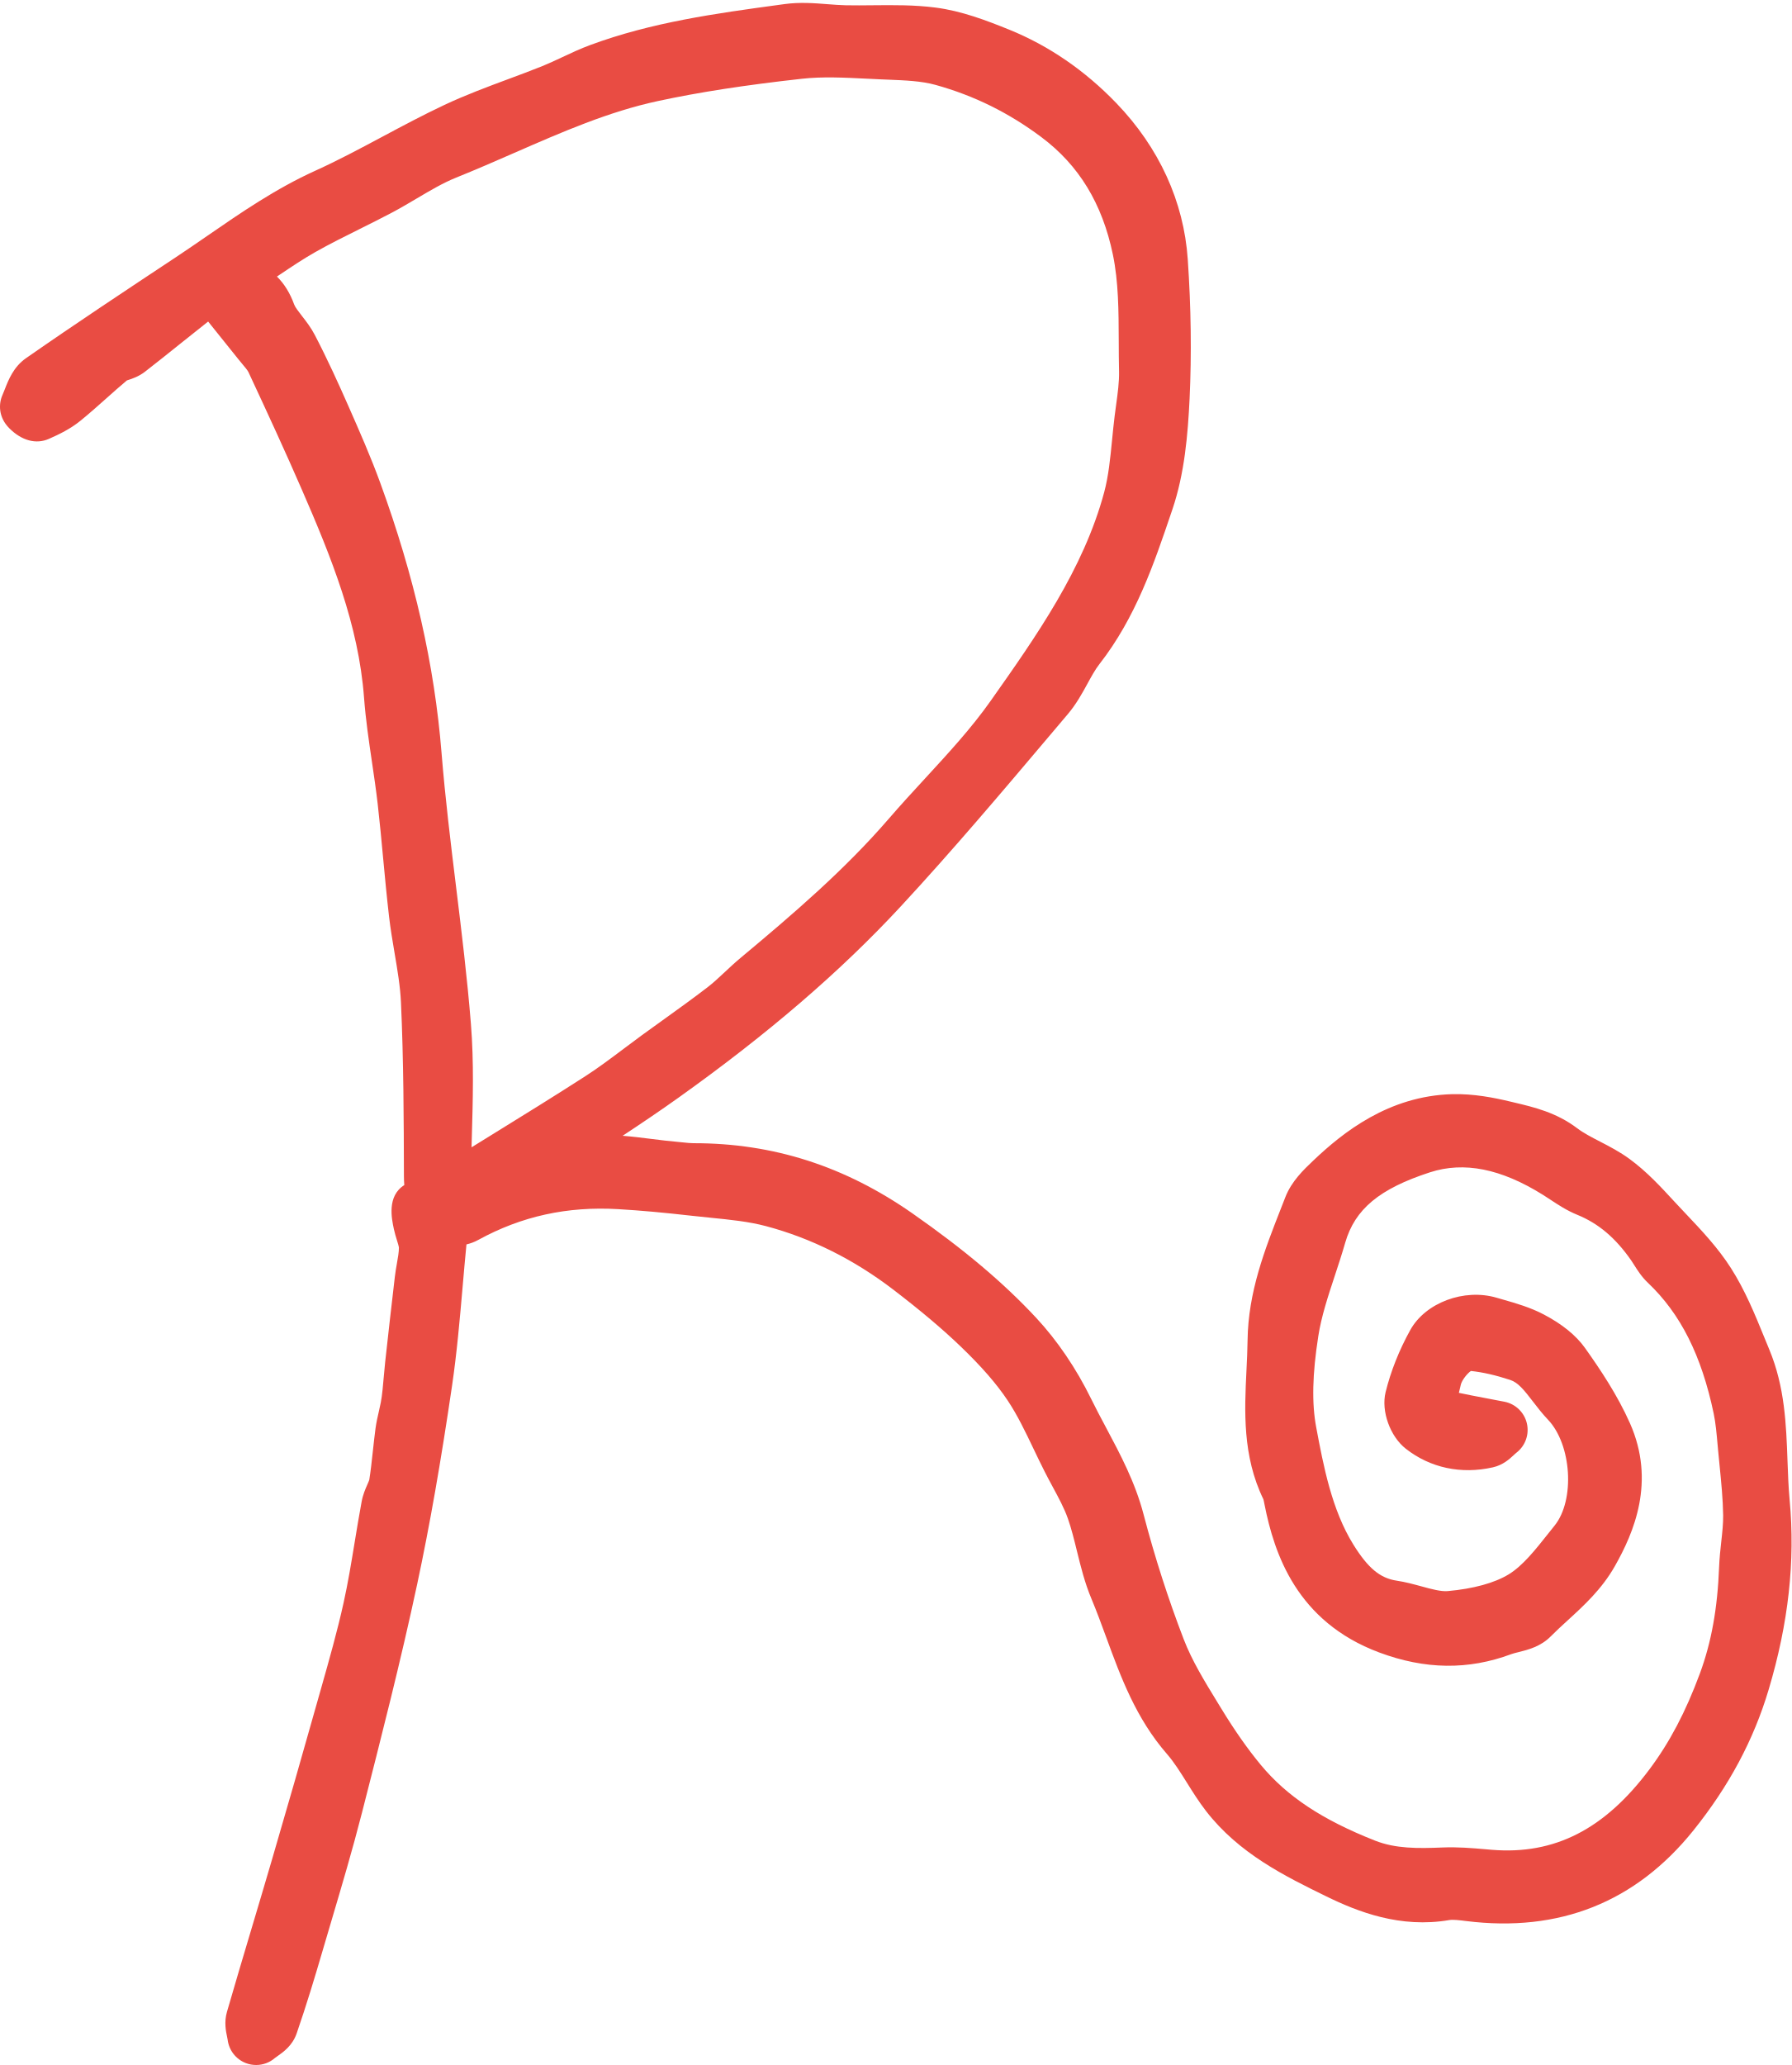
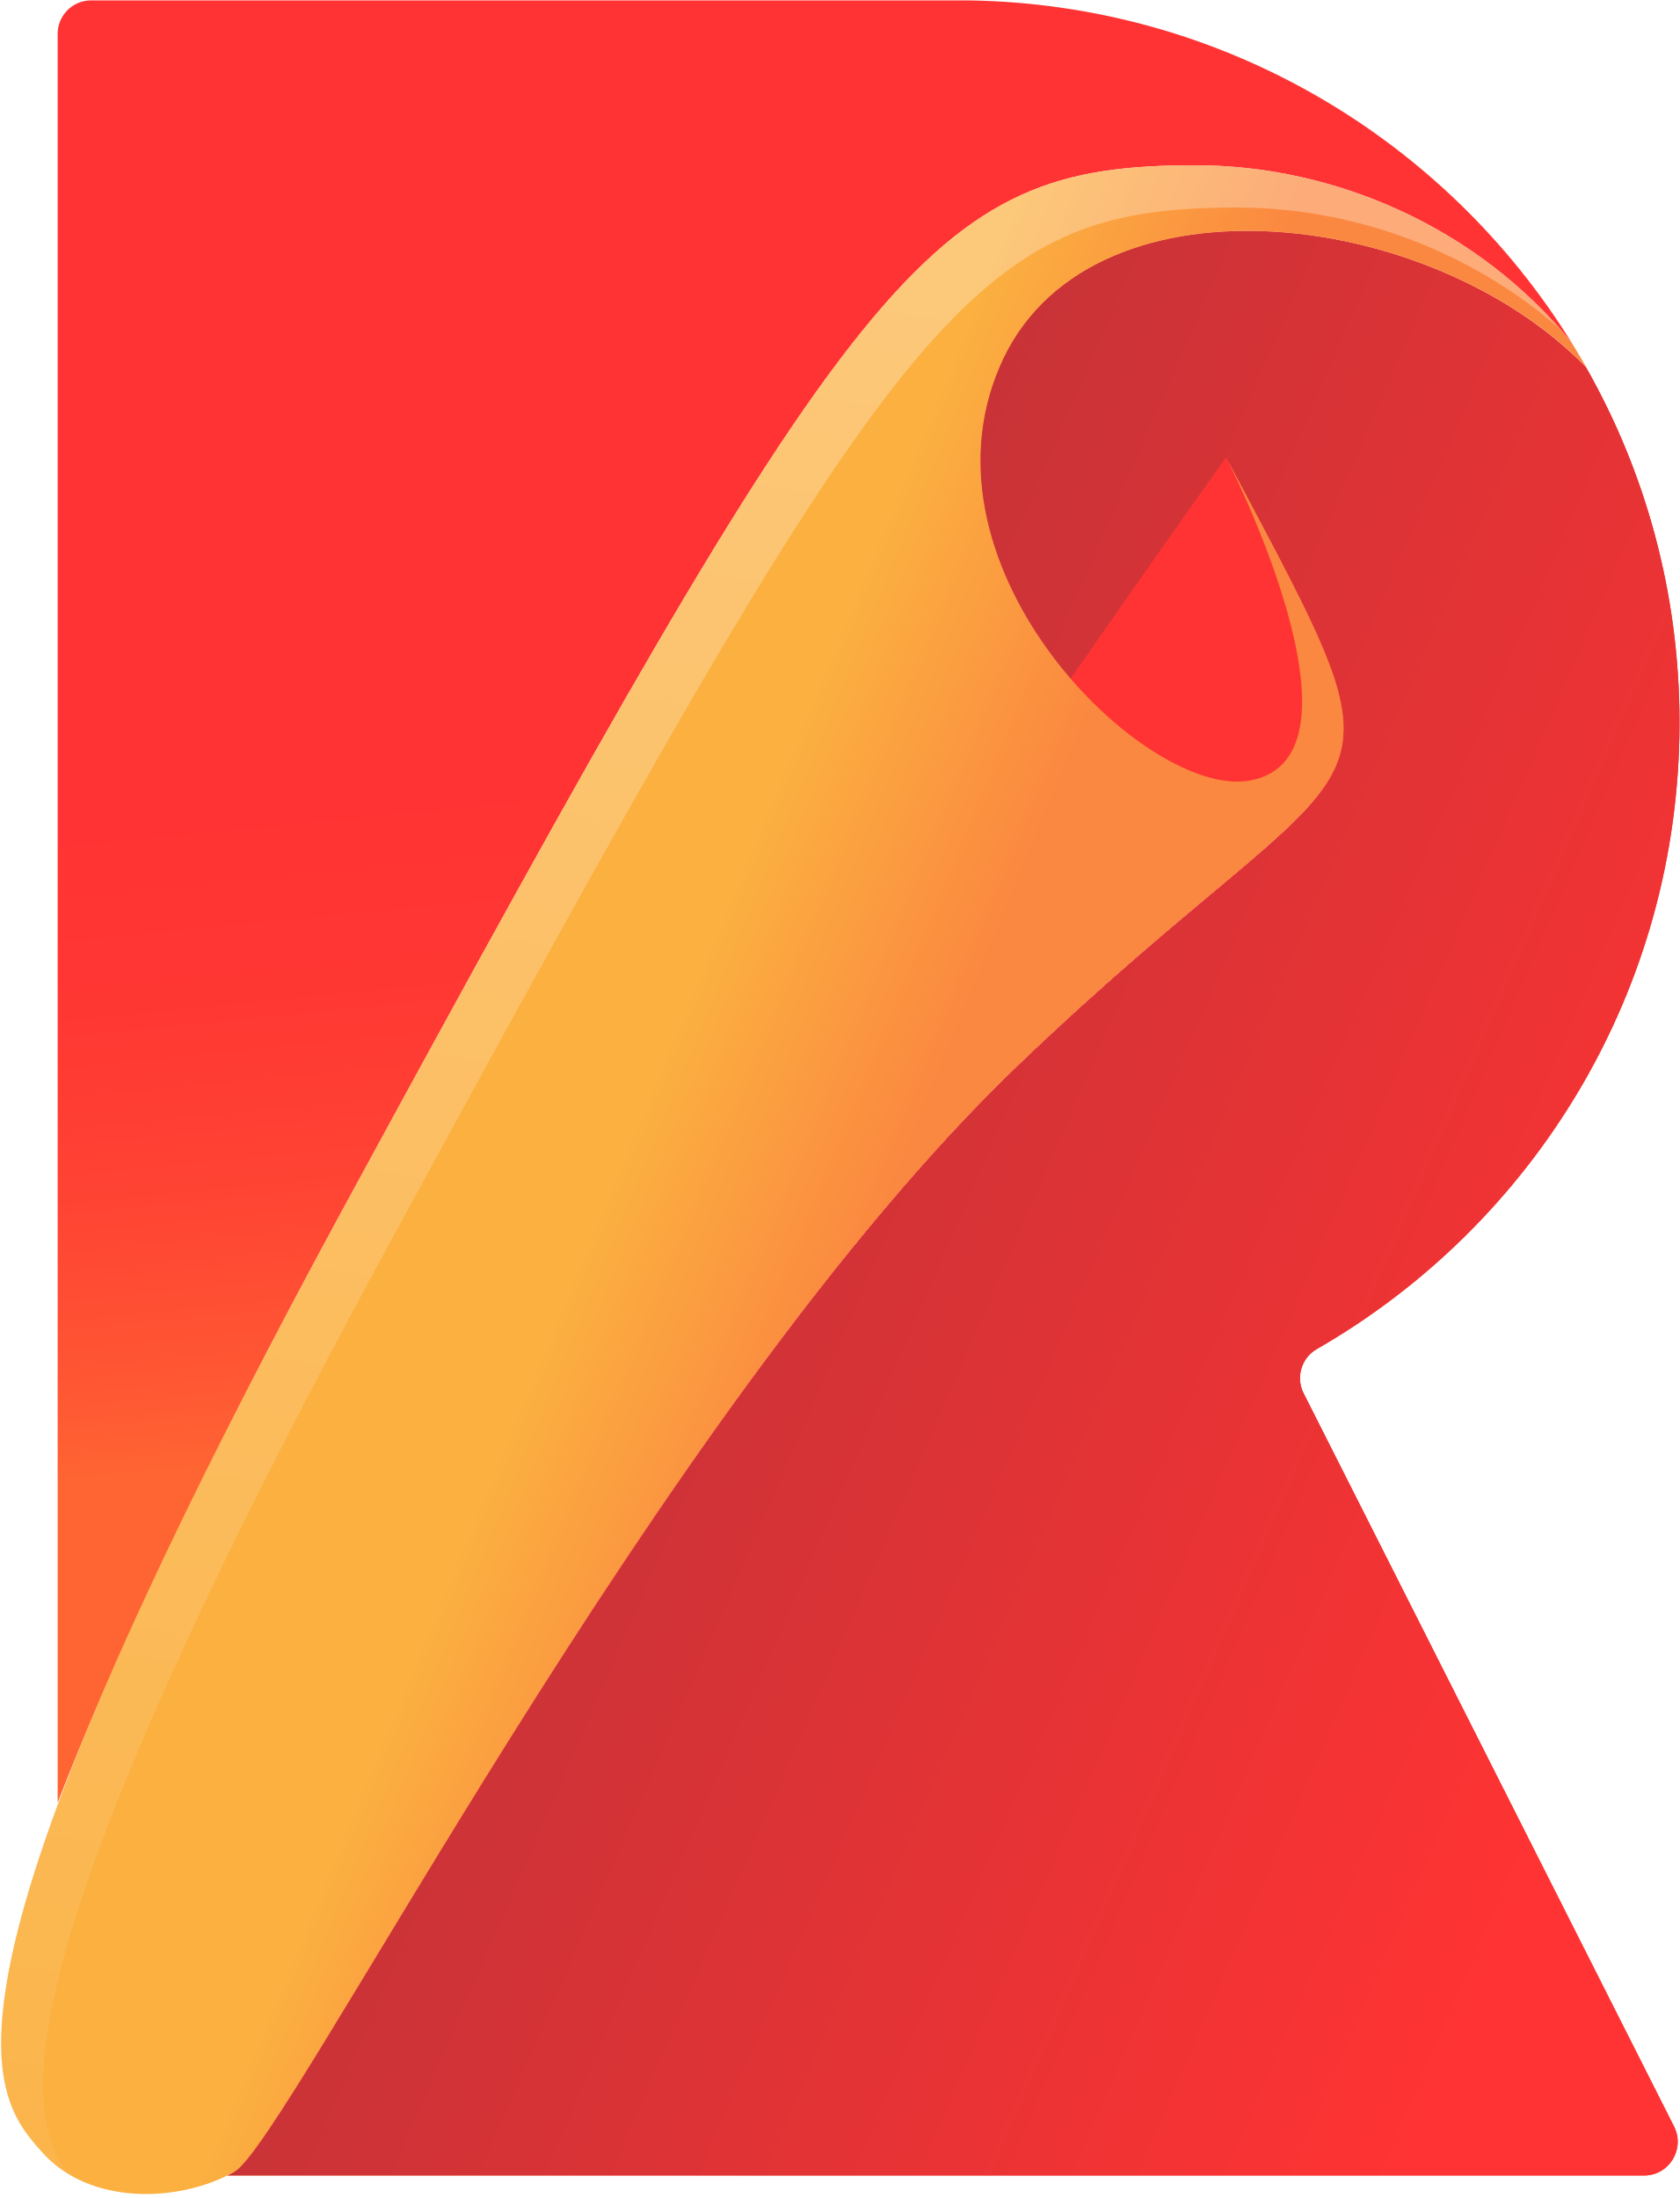
- <svg xmlns="http://www.w3.org/2000/svg" width="256px" height="295px" viewBox="0 0 256 295" version="1.1" preserveAspectRatio="xMidYMid">
+ <svg xmlns="http://www.w3.org/2000/svg" width="256px" height="335px" viewBox="0 0 256 335" version="1.1" preserveAspectRatio="xMidYMid">
+   <defs>
+     <linearGradient x1="26.824%" y1="48.224%" x2="67.576%" y2="55.339%" id="linearGradient-1">
+       <stop stop-color="#FF6533" offset="0%" />
+       <stop stop-color="#FF5633" offset="15.7%" />
+       <stop stop-color="#FF4333" offset="43.4%" />
+       <stop stop-color="#FF3733" offset="71.4%" />
+       <stop stop-color="#FF3333" offset="100%" />
+     </linearGradient>
+     <linearGradient x1="20.45%" y1="38.133%" x2="93.486%" y2="80.432%" id="linearGradient-2">
+       <stop stop-color="#BF3338" offset="0%" />
+       <stop stop-color="#FF3333" offset="100%" />
+     </linearGradient>
+     <linearGradient x1="32.293%" y1="39.497%" x2="45.556%" y2="48.914%" id="linearGradient-3">
+       <stop stop-color="#FF6533" offset="0%" />
+       <stop stop-color="#FF5633" offset="15.7%" />
+       <stop stop-color="#FF4333" offset="43.4%" />
+       <stop stop-color="#FF3733" offset="71.4%" />
+       <stop stop-color="#FF3333" offset="100%" />
+     </linearGradient>
+     <linearGradient x1="51.564%" y1="78.344%" x2="48.518%" y2="41.663%" id="linearGradient-4">
+       <stop stop-color="#FF6533" offset="0%" />
+       <stop stop-color="#FF5633" offset="15.7%" />
+       <stop stop-color="#FF4333" offset="43.4%" />
+       <stop stop-color="#FF3733" offset="71.4%" />
+       <stop stop-color="#FF3333" offset="100%" />
+     </linearGradient>
+     <linearGradient x1="40.201%" y1="47.215%" x2="53.975%" y2="54.535%" id="linearGradient-5">
+       <stop stop-color="#FBB040" offset="0%" />
+       <stop stop-color="#FB8840" offset="100%" />
+     </linearGradient>
+     <linearGradient x1="55.222%" y1="5.888%" x2="40.926%" y2="128.016%" id="linearGradient-6">
+       <stop stop-color="#FFFFFF" offset="0%" />
+       <stop stop-color="#FFFFFF" stop-opacity="0" offset="100%" />
+     </linearGradient>
+   </defs>
  <g>
-     <path d="M67.29,146.279 C66.766,139.72 65.957,133.117 65.174,126.731 C64.403,120.449 63.608,113.954 63.096,107.587 C62.087,95.014 59.222,82.39 54.34,68.995 C52.983,65.268 51.38,61.632 49.83,58.116 L49.687,57.793 C48.471,55.036 46.84,51.416 44.99,47.864 C44.429,46.786 43.745,45.906 43.141,45.13 C42.667,44.522 42.178,43.894 42.038,43.509 C41.447,41.878 40.623,40.543 39.572,39.507 C39.703,39.419 39.834,39.331 39.965,39.244 C41.715,38.07 43.37,36.962 45.081,35.995 C47.124,34.84 49.217,33.8 51.431,32.698 C52.946,31.944 54.461,31.19 55.956,30.4 C57.212,29.737 58.416,29.024 59.581,28.334 C61.511,27.192 63.334,26.114 65.189,25.369 C67.971,24.251 70.742,23.041 73.421,21.87 C80.385,18.826 86.965,15.951 94.023,14.433 C99.894,13.17 106.425,12.16 114.582,11.252 C117.51,10.926 120.573,11.078 123.817,11.239 C124.501,11.274 125.186,11.307 125.868,11.337 L126.871,11.378 C129.334,11.476 131.662,11.569 133.678,12.128 C139.186,13.658 144.131,16.097 148.796,19.586 C154.161,23.595 157.506,29.082 159.018,36.361 C159.827,40.244 159.843,44.389 159.858,48.777 C159.863,50.222 159.868,51.665 159.901,53.094 C159.934,54.56 159.715,56.151 159.484,57.835 C159.411,58.375 159.337,58.915 159.27,59.451 C159.131,60.574 159.018,61.706 158.907,62.838 C158.645,65.491 158.399,67.996 157.784,70.299 C154.823,81.321 148.07,90.893 141.538,100.148 C138.809,104.013 135.581,107.518 132.163,111.23 C130.465,113.075 128.708,114.982 127.025,116.932 C120.707,124.252 113.397,130.52 105.837,136.827 C105.026,137.503 104.284,138.196 103.567,138.867 C102.716,139.662 101.913,140.412 101.099,141.039 C99.004,142.648 96.794,144.235 94.656,145.77 C93.683,146.469 92.71,147.167 91.74,147.873 C90.859,148.514 89.989,149.169 89.118,149.824 C87.263,151.217 85.513,152.533 83.686,153.712 C79.26,156.564 74.686,159.389 70.263,162.119 C69.302,162.713 68.34,163.307 67.379,163.901 C67.392,163.426 67.406,162.954 67.418,162.485 C67.57,157.194 67.727,151.724 67.29,146.279 M255.722,214.275 C255.554,212.466 255.488,210.633 255.417,208.694 C255.231,203.5 255.036,198.129 252.815,192.789 C252.566,192.188 252.32,191.585 252.072,190.98 C250.732,187.698 249.345,184.305 247.335,181.155 C245.47,178.236 243.144,175.78 240.895,173.403 C240.346,172.823 239.798,172.244 239.261,171.662 C237.321,169.554 235.315,167.375 232.839,165.56 C231.446,164.542 230.014,163.8 228.629,163.084 C227.418,162.458 226.274,161.865 225.377,161.187 C222.399,158.926 219.188,158.167 216.355,157.498 L215.728,157.349 C213.517,156.822 210.579,156.23 207.518,156.309 C198.419,156.551 191.871,161.795 187.686,165.769 C186.286,167.096 184.544,168.748 183.655,171.046 L183.018,172.674 C180.724,178.524 178.35,184.574 178.266,191.483 C178.25,192.892 178.18,194.301 178.107,195.793 C177.827,201.508 177.512,207.984 180.524,214.175 C180.56,214.278 180.62,214.582 180.663,214.804 L180.702,214.997 C182.077,221.927 185.268,231.652 197.054,236.059 C203.621,238.516 209.803,238.598 215.946,236.306 C216.19,236.215 216.571,236.12 216.974,236.02 C218.316,235.686 220.155,235.228 221.595,233.761 C222.35,232.996 223.159,232.257 224.016,231.473 C226.297,229.39 228.881,227.028 230.74,223.751 C233.447,218.979 236.619,211.67 232.903,203.312 C231.107,199.276 228.656,195.625 226.498,192.588 C225.212,190.776 223.214,189.154 220.561,187.766 C218.649,186.765 216.615,186.183 214.822,185.67 L213.849,185.389 C209.22,184.025 203.686,186.094 201.518,189.999 C199.933,192.853 198.713,195.928 197.989,198.885 C197.328,201.576 198.625,205.2 200.877,206.962 C204.368,209.701 208.786,210.644 213.317,209.62 C214.764,209.293 215.681,208.443 216.288,207.881 C216.417,207.763 216.552,207.631 216.713,207.505 C217.976,206.515 218.544,204.879 218.171,203.319 C217.797,201.758 216.547,200.558 214.972,200.248 C214.041,200.065 213.16,199.898 212.316,199.739 C210.915,199.473 209.668,199.238 208.459,198.977 C208.546,198.636 208.625,198.294 208.704,197.951 L208.733,197.824 C208.886,197.174 209.654,196.203 210.179,195.852 C211.874,196.031 213.719,196.452 215.798,197.134 C216.915,197.501 217.758,198.546 219.043,200.221 C219.695,201.069 220.369,201.946 221.185,202.803 C224.581,206.369 225.077,214.291 222.137,217.942 C221.816,218.337 221.498,218.741 221.177,219.145 C219.403,221.383 217.569,223.697 215.577,224.908 C213.556,226.14 210.546,226.966 206.868,227.3 C205.911,227.386 204.556,227.018 203.124,226.627 C201.992,226.317 200.821,225.997 199.55,225.805 C197.191,225.447 195.463,224.003 193.383,220.655 C190.29,215.677 189.112,209.419 188.073,203.899 C187.427,200.46 187.522,196.319 188.374,190.868 C188.815,188.05 189.748,185.223 190.736,182.231 C191.237,180.71 191.756,179.138 192.214,177.543 C193.597,172.734 197.111,169.816 204.338,167.471 C209.196,165.897 214.475,166.949 220.471,170.69 C220.82,170.907 221.163,171.135 221.508,171.363 C222.625,172.101 223.891,172.938 225.377,173.542 C228.4,174.774 230.851,176.847 233.085,180.062 C233.231,180.271 233.367,180.489 233.504,180.707 C233.981,181.463 234.573,182.404 235.47,183.255 C240.135,187.679 243.121,193.615 244.869,201.929 C245.155,203.308 245.286,204.798 245.427,206.375 L245.505,207.232 C245.569,207.926 245.637,208.619 245.708,209.313 C245.954,211.793 246.188,214.136 246.222,216.461 C246.239,217.638 246.1,218.907 245.951,220.251 C245.825,221.397 245.694,222.583 245.645,223.825 C245.419,229.767 244.543,234.618 242.889,239.092 C240.867,244.55 238.589,248.882 235.722,252.722 C229.299,261.324 222.138,264.987 213.19,264.258 L212.29,264.181 C210.308,264.011 208.264,263.835 206.125,263.927 C202.584,264.075 199.411,264.103 196.481,262.946 C188.933,259.967 183.901,256.635 180.168,252.143 C178.302,249.893 176.465,247.279 174.554,244.152 L174.013,243.27 C172.118,240.177 170.327,237.255 169.149,234.198 C166.923,228.412 164.994,222.413 163.413,216.366 C162.208,211.753 160.089,207.78 158.042,203.938 C157.29,202.527 156.579,201.195 155.912,199.832 C153.794,195.509 151.083,191.512 148.073,188.275 C143.405,183.259 137.779,178.51 130.363,173.331 C120.71,166.591 110.501,163.314 99.151,163.314 L99.073,163.314 C98.668,163.314 98.168,163.261 97.641,163.205 C97.337,163.173 97.032,163.141 96.728,163.115 C95.569,163.017 94.404,162.871 93.172,162.716 C91.79,162.542 90.392,162.366 88.968,162.254 C91.636,160.495 94.311,158.692 96.924,156.829 C109.734,147.698 120.141,138.745 128.739,129.457 C136.075,121.534 143.139,113.181 149.971,105.102 L152.591,102.005 C153.786,100.595 154.637,99.041 155.387,97.67 C155.954,96.632 156.489,95.653 157.084,94.892 C162.287,88.223 164.879,80.58 167.383,73.188 L167.529,72.76 C169.262,67.642 169.732,62.134 169.982,56.941 C170.28,50.607 170.191,43.91 169.72,37.038 C169.155,28.795 165.626,21.083 159.513,14.732 C155.013,10.061 149.863,6.53 144.207,4.237 C140.917,2.905 137.399,1.565 133.71,1.086 C130.656,0.691 127.647,0.723 124.733,0.752 C123.385,0.766 122.114,0.779 120.841,0.753 C120.031,0.736 119.183,0.67 118.284,0.6 C116.406,0.452 114.275,0.286 112.106,0.584 L111.203,0.707 C102.323,1.92 93.141,3.173 84.323,6.439 C82.904,6.964 81.588,7.583 80.314,8.181 C79.338,8.639 78.418,9.071 77.501,9.44 C75.894,10.087 74.216,10.711 72.591,11.314 C69.594,12.429 66.495,13.581 63.484,14.998 C60.461,16.422 57.505,18 54.647,19.526 C51.37,21.275 48.273,22.928 45.05,24.389 C39.406,26.948 34.438,30.372 29.634,33.683 C28.131,34.719 26.628,35.755 25.105,36.763 C18.09,41.408 10.835,46.21 3.712,51.172 C1.929,52.414 1.204,54.28 0.673,55.642 C0.572,55.904 0.472,56.165 0.355,56.424 C-0.207,57.684 -0.248,59.594 1.325,61.175 C3.09,62.949 5.149,63.503 6.974,62.701 C8.479,62.039 10.069,61.267 11.496,60.106 C12.793,59.051 14.028,57.95 15.223,56.885 C16.218,55.997 17.165,55.154 18.133,54.345 C18.18,54.33 18.227,54.315 18.276,54.3 C18.89,54.1 19.817,53.799 20.718,53.101 C22.427,51.776 24.114,50.424 25.802,49.071 C27.093,48.035 28.415,46.977 29.741,45.935 C31.227,47.78 32.633,49.528 34.031,51.281 C34.224,51.525 34.425,51.765 34.627,52.005 C34.98,52.424 35.379,52.898 35.498,53.153 C38.389,59.349 40.792,64.573 43.123,69.928 C47.364,79.664 51.234,89.263 52.016,99.645 C52.252,102.79 52.712,105.896 53.156,108.899 C53.443,110.847 53.74,112.861 53.965,114.815 C54.261,117.399 54.51,120.055 54.749,122.623 C55.005,125.35 55.27,128.171 55.594,130.961 C55.8,132.722 56.093,134.451 56.377,136.123 C56.795,138.587 57.191,140.914 57.294,143.199 C57.67,151.437 57.694,159.869 57.718,168.087 C57.718,168.437 57.739,168.806 57.763,169.181 C57.764,169.218 57.767,169.257 57.77,169.298 C55.266,170.865 55.965,174.114 56.281,175.58 C56.408,176.172 56.572,176.703 56.718,177.173 C56.827,177.524 56.99,178.055 57.002,178.227 C57.005,178.85 56.865,179.635 56.719,180.467 C56.606,181.103 56.496,181.74 56.422,182.38 C55.943,186.43 55.49,190.48 55.042,194.534 C54.961,195.273 54.895,196.015 54.831,196.756 C54.779,197.346 54.728,197.935 54.666,198.526 C54.59,199.268 54.508,199.851 54.411,200.358 C54.334,200.764 54.24,201.168 54.148,201.572 C53.975,202.319 53.781,203.164 53.657,204.067 C53.514,205.139 53.395,206.215 53.279,207.291 C53.123,208.742 52.974,210.113 52.766,211.41 C52.736,211.523 52.599,211.833 52.499,212.06 C52.215,212.704 51.862,213.506 51.678,214.5 C51.321,216.417 51.002,218.353 50.694,220.226 C50.197,223.254 49.728,226.114 49.096,228.966 C48.205,233.006 47.038,237.117 45.91,241.094 L45.272,243.346 C43.26,250.501 41.157,257.822 38.844,265.725 C37.919,268.891 36.975,272.051 36.032,275.212 C34.818,279.278 33.605,283.345 32.428,287.419 C32.005,288.883 32.285,290.201 32.452,290.989 C32.478,291.116 32.511,291.242 32.526,291.364 C32.703,292.882 33.703,294.178 35.129,294.726 C35.608,294.91 36.108,295 36.602,295 C37.583,295 38.548,294.648 39.309,293.979 C39.413,293.892 39.535,293.814 39.653,293.732 C40.45,293.174 41.783,292.241 42.388,290.495 C43.794,286.43 45.022,282.343 46.035,278.881 C46.464,277.421 46.897,275.962 47.328,274.502 C48.828,269.444 50.379,264.212 51.717,258.98 C54.443,248.318 57.263,237.293 59.623,226.255 C61.401,217.926 62.981,208.936 64.594,197.962 C65.285,193.258 65.698,188.495 66.099,183.89 C66.275,181.85 66.454,179.809 66.653,177.774 C67.201,177.643 67.772,177.446 68.34,177.131 C74.519,173.741 81.069,172.306 88.356,172.737 C91.529,172.925 94.888,173.228 98.927,173.689 C99.785,173.787 100.65,173.873 101.513,173.959 C104.325,174.241 106.98,174.506 109.439,175.159 C115.906,176.877 122.047,179.942 127.691,184.269 C131.619,187.283 134.66,189.848 137.256,192.341 C140.256,195.224 142.395,197.681 143.989,200.072 C145.383,202.164 146.511,204.521 147.703,207.016 C148.225,208.107 148.746,209.197 149.292,210.268 C149.654,210.984 150.036,211.693 150.418,212.401 C151.276,213.99 152.087,215.492 152.602,216.97 C153.101,218.398 153.476,219.926 153.875,221.544 C154.429,223.797 155.001,226.126 155.968,228.424 C156.71,230.197 157.371,231.999 158.071,233.907 C160.155,239.593 162.311,245.473 166.751,250.575 C167.762,251.734 168.649,253.153 169.589,254.654 C170.423,255.987 171.285,257.364 172.317,258.701 C177.032,264.809 183.672,268.054 189.526,270.916 C194.031,273.119 200.095,275.497 207.094,274.294 C207.625,274.204 208.528,274.314 209.486,274.433 C222.806,276.1 233.736,271.742 241.97,261.491 C247.06,255.15 250.578,248.568 252.726,241.369 C255.56,231.875 256.538,223.013 255.722,214.275" fill="#E94C43" />
+     <path d="M256,110.133 C256,90.449 250.845,71.996 241.765,56.004 C217.688,31.224 165.316,25.483 152.311,55.886 C138.955,87.052 174.748,121.732 190.389,118.978 C210.307,115.464 186.874,69.77 186.874,69.77 C217.336,127.18 210.307,109.605 155.24,162.329 C100.174,215.052 43.936,326.297 35.735,330.984 C35.383,331.218 35.032,331.394 34.622,331.57 L250.611,331.57 C254.418,331.57 256.879,327.528 255.18,324.13 L198.708,212.357 C197.477,209.955 198.356,206.968 200.699,205.62 C233.739,186.64 256,151.022 256,110.133 Z" fill="url(#linearGradient-1)" />
+     <path d="M256,110.133 C256,90.449 250.845,71.996 241.765,56.004 C217.688,31.224 165.316,25.483 152.311,55.886 C138.955,87.052 174.748,121.732 190.389,118.978 C210.307,115.464 186.874,69.77 186.874,69.77 C217.336,127.18 210.307,109.605 155.24,162.329 C100.174,215.052 43.936,326.297 35.735,330.984 C35.383,331.218 35.032,331.394 34.622,331.57 L250.611,331.57 C254.418,331.57 256.879,327.528 255.18,324.13 L198.708,212.357 C197.477,209.955 198.356,206.968 200.699,205.62 C233.739,186.64 256,151.022 256,110.133 Z" fill="url(#linearGradient-2)" />
+     <path d="M35.735,330.984 C43.936,326.297 100.174,214.993 155.24,162.27 C210.307,109.547 217.336,127.121 186.874,69.712 C186.874,69.712 70.297,233.153 28.119,313.995" fill="url(#linearGradient-3)" />
+     <path d="M52.137,184.531 C130.87,39.777 141.181,25.19 182.188,25.19 C203.746,25.19 225.479,34.914 239.539,52.196 C220.383,21.324 186.464,0.644 147.625,0.059 L13.884,0.059 C11.072,0.059 8.787,2.343 8.787,5.155 L8.787,274.746 C16.754,254.184 30.286,224.776 52.137,184.531 Z" fill="url(#linearGradient-4)" />
+     <path d="M155.24,162.27 C100.174,214.993 43.936,326.297 35.735,330.984 C27.533,335.67 13.767,336.256 6.444,328.055 C-1.347,319.326 -13.474,305.208 52.137,184.531 C130.87,39.777 141.181,25.19 182.188,25.19 C203.746,25.19 225.479,34.914 239.539,52.196 C240.3,53.426 241.062,54.715 241.823,56.004 C217.746,31.224 165.375,25.483 152.37,55.886 C139.013,87.052 174.806,121.732 190.448,118.978 C210.365,115.464 186.933,69.77 186.933,69.77 C217.336,127.121 210.307,109.547 155.24,162.27 Z" fill="url(#linearGradient-5)" />
+     <path d="M58.581,190.975 C137.314,46.221 147.625,31.634 188.632,31.634 C206.382,31.634 224.249,38.254 237.84,50.204 C223.78,34.153 202.925,25.19 182.188,25.19 C141.181,25.19 130.87,39.777 52.137,184.531 C-13.474,305.208 -1.347,319.326 6.444,328.055 C7.557,329.285 8.846,330.34 10.193,331.218 C3.339,321.259 0.293,298.12 58.581,190.975 Z" fill="url(#linearGradient-6)" opacity="0.3" />
  </g>
</svg>
